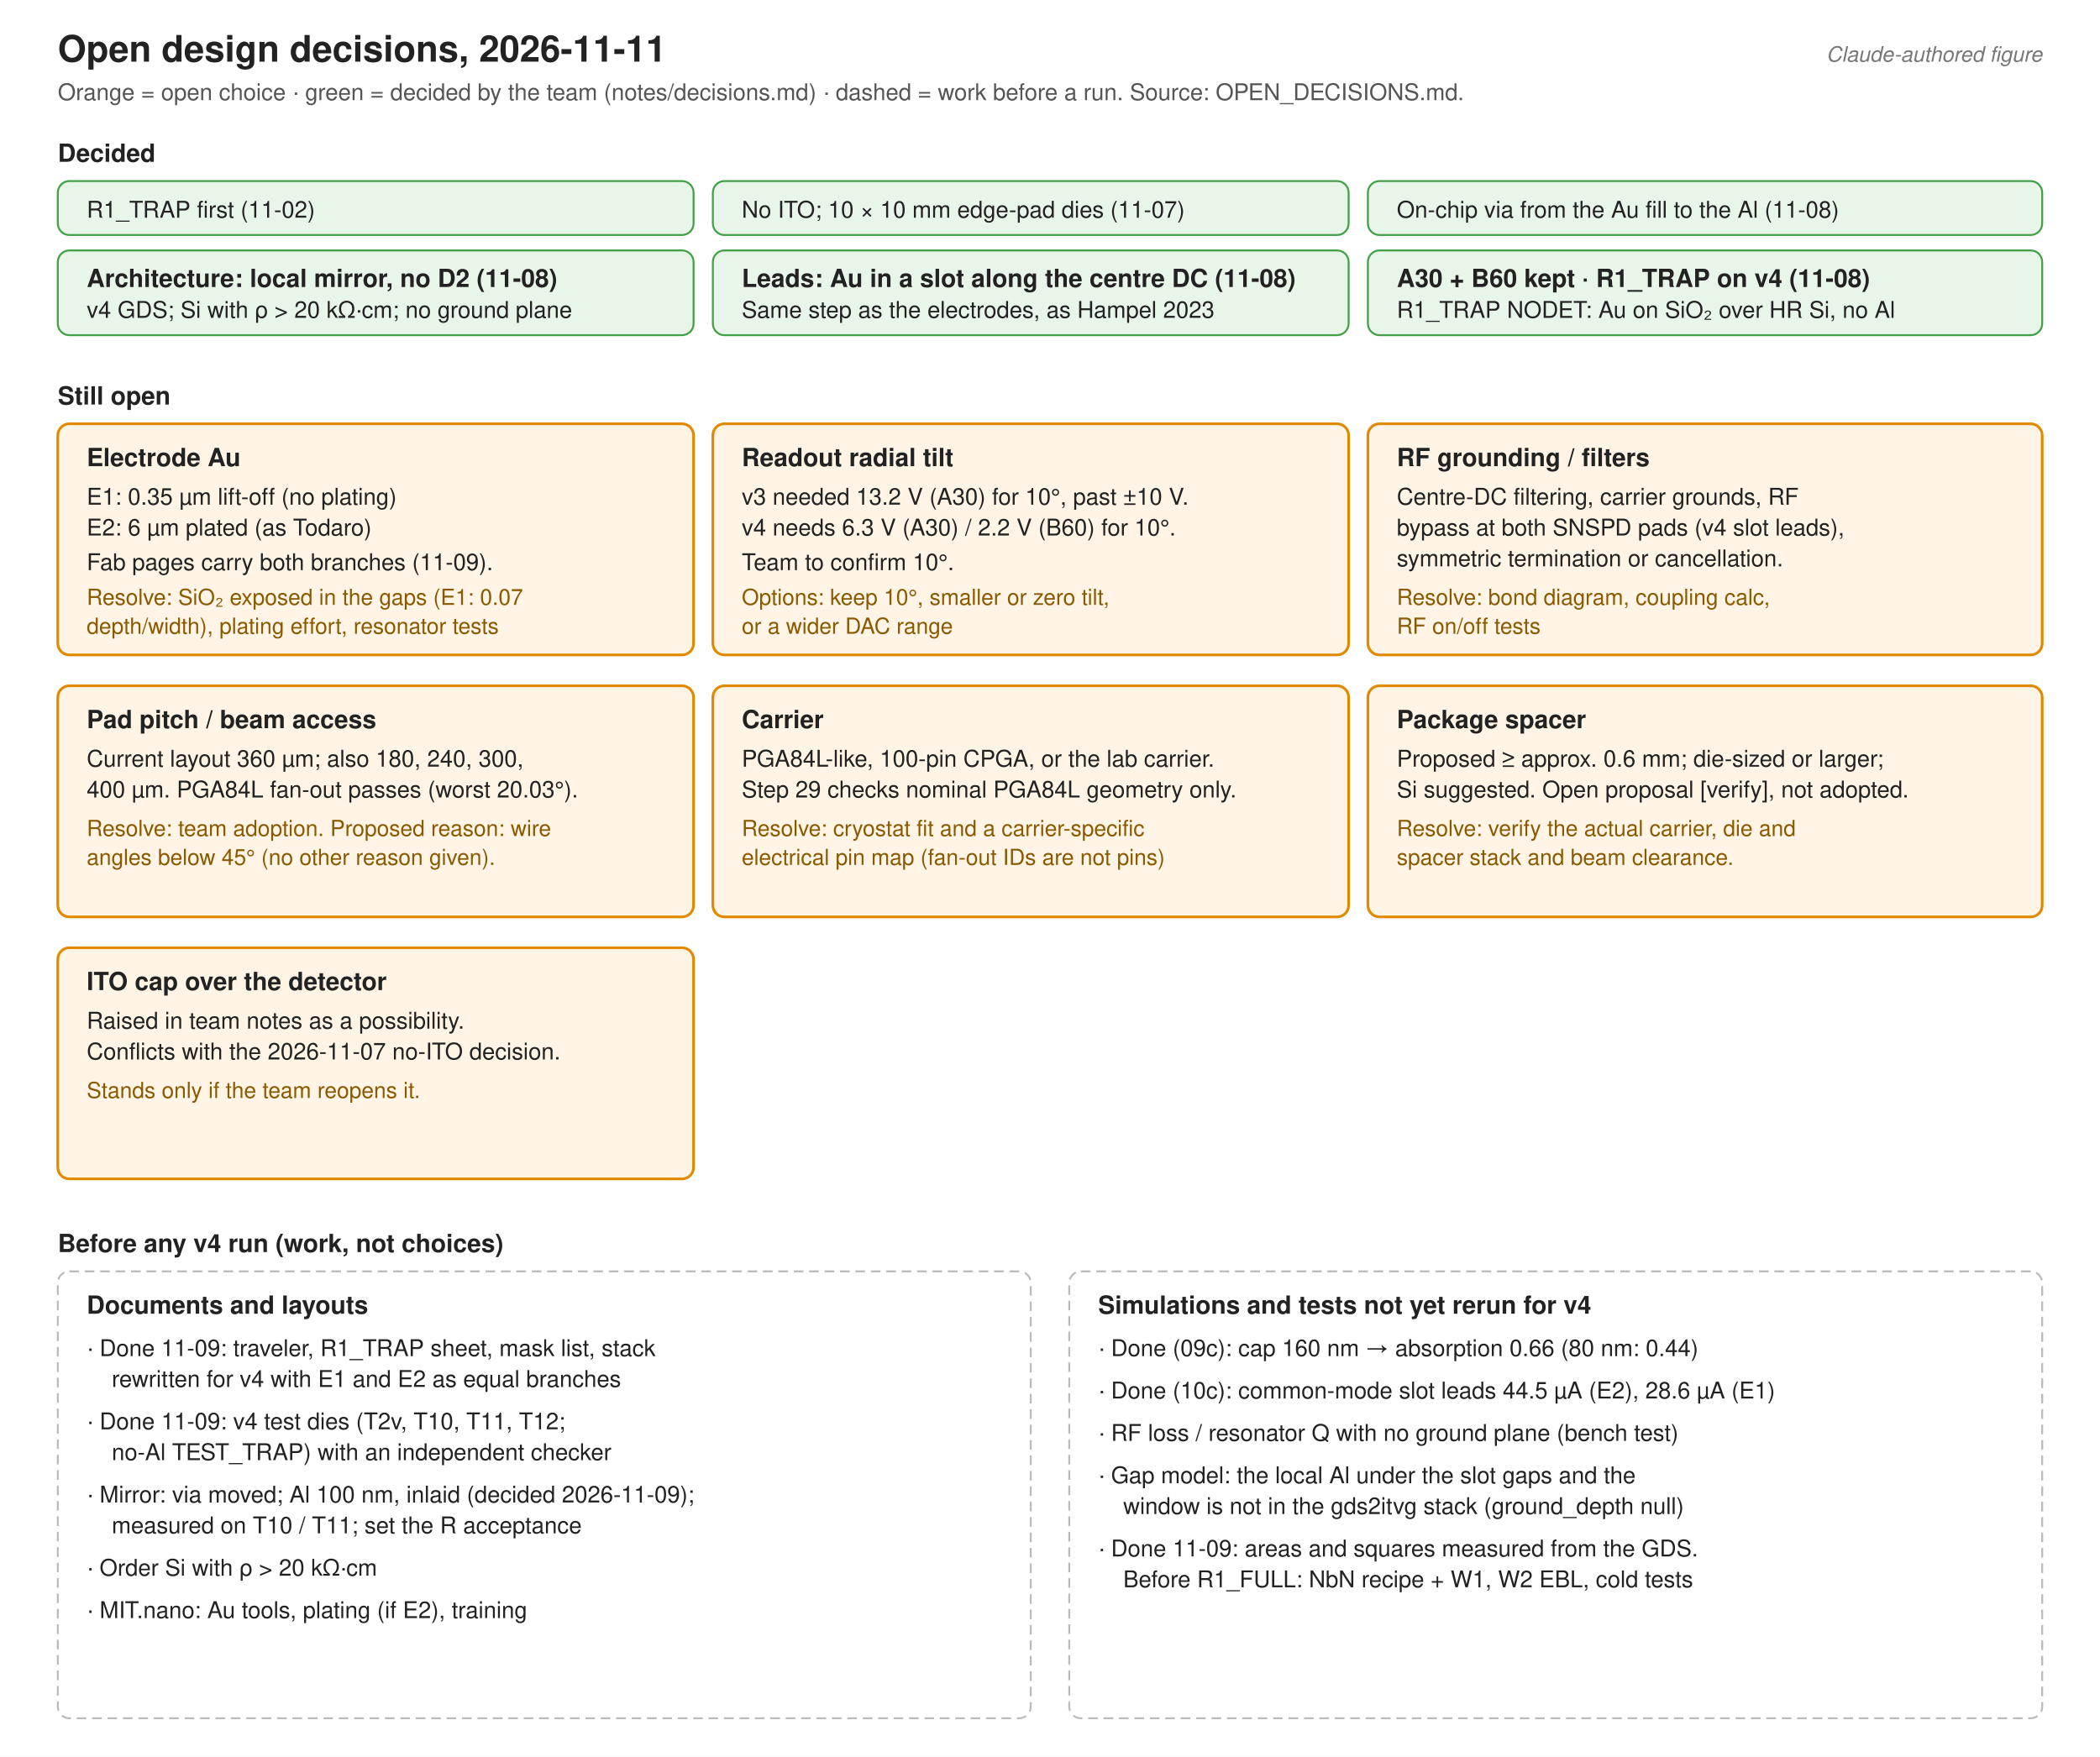
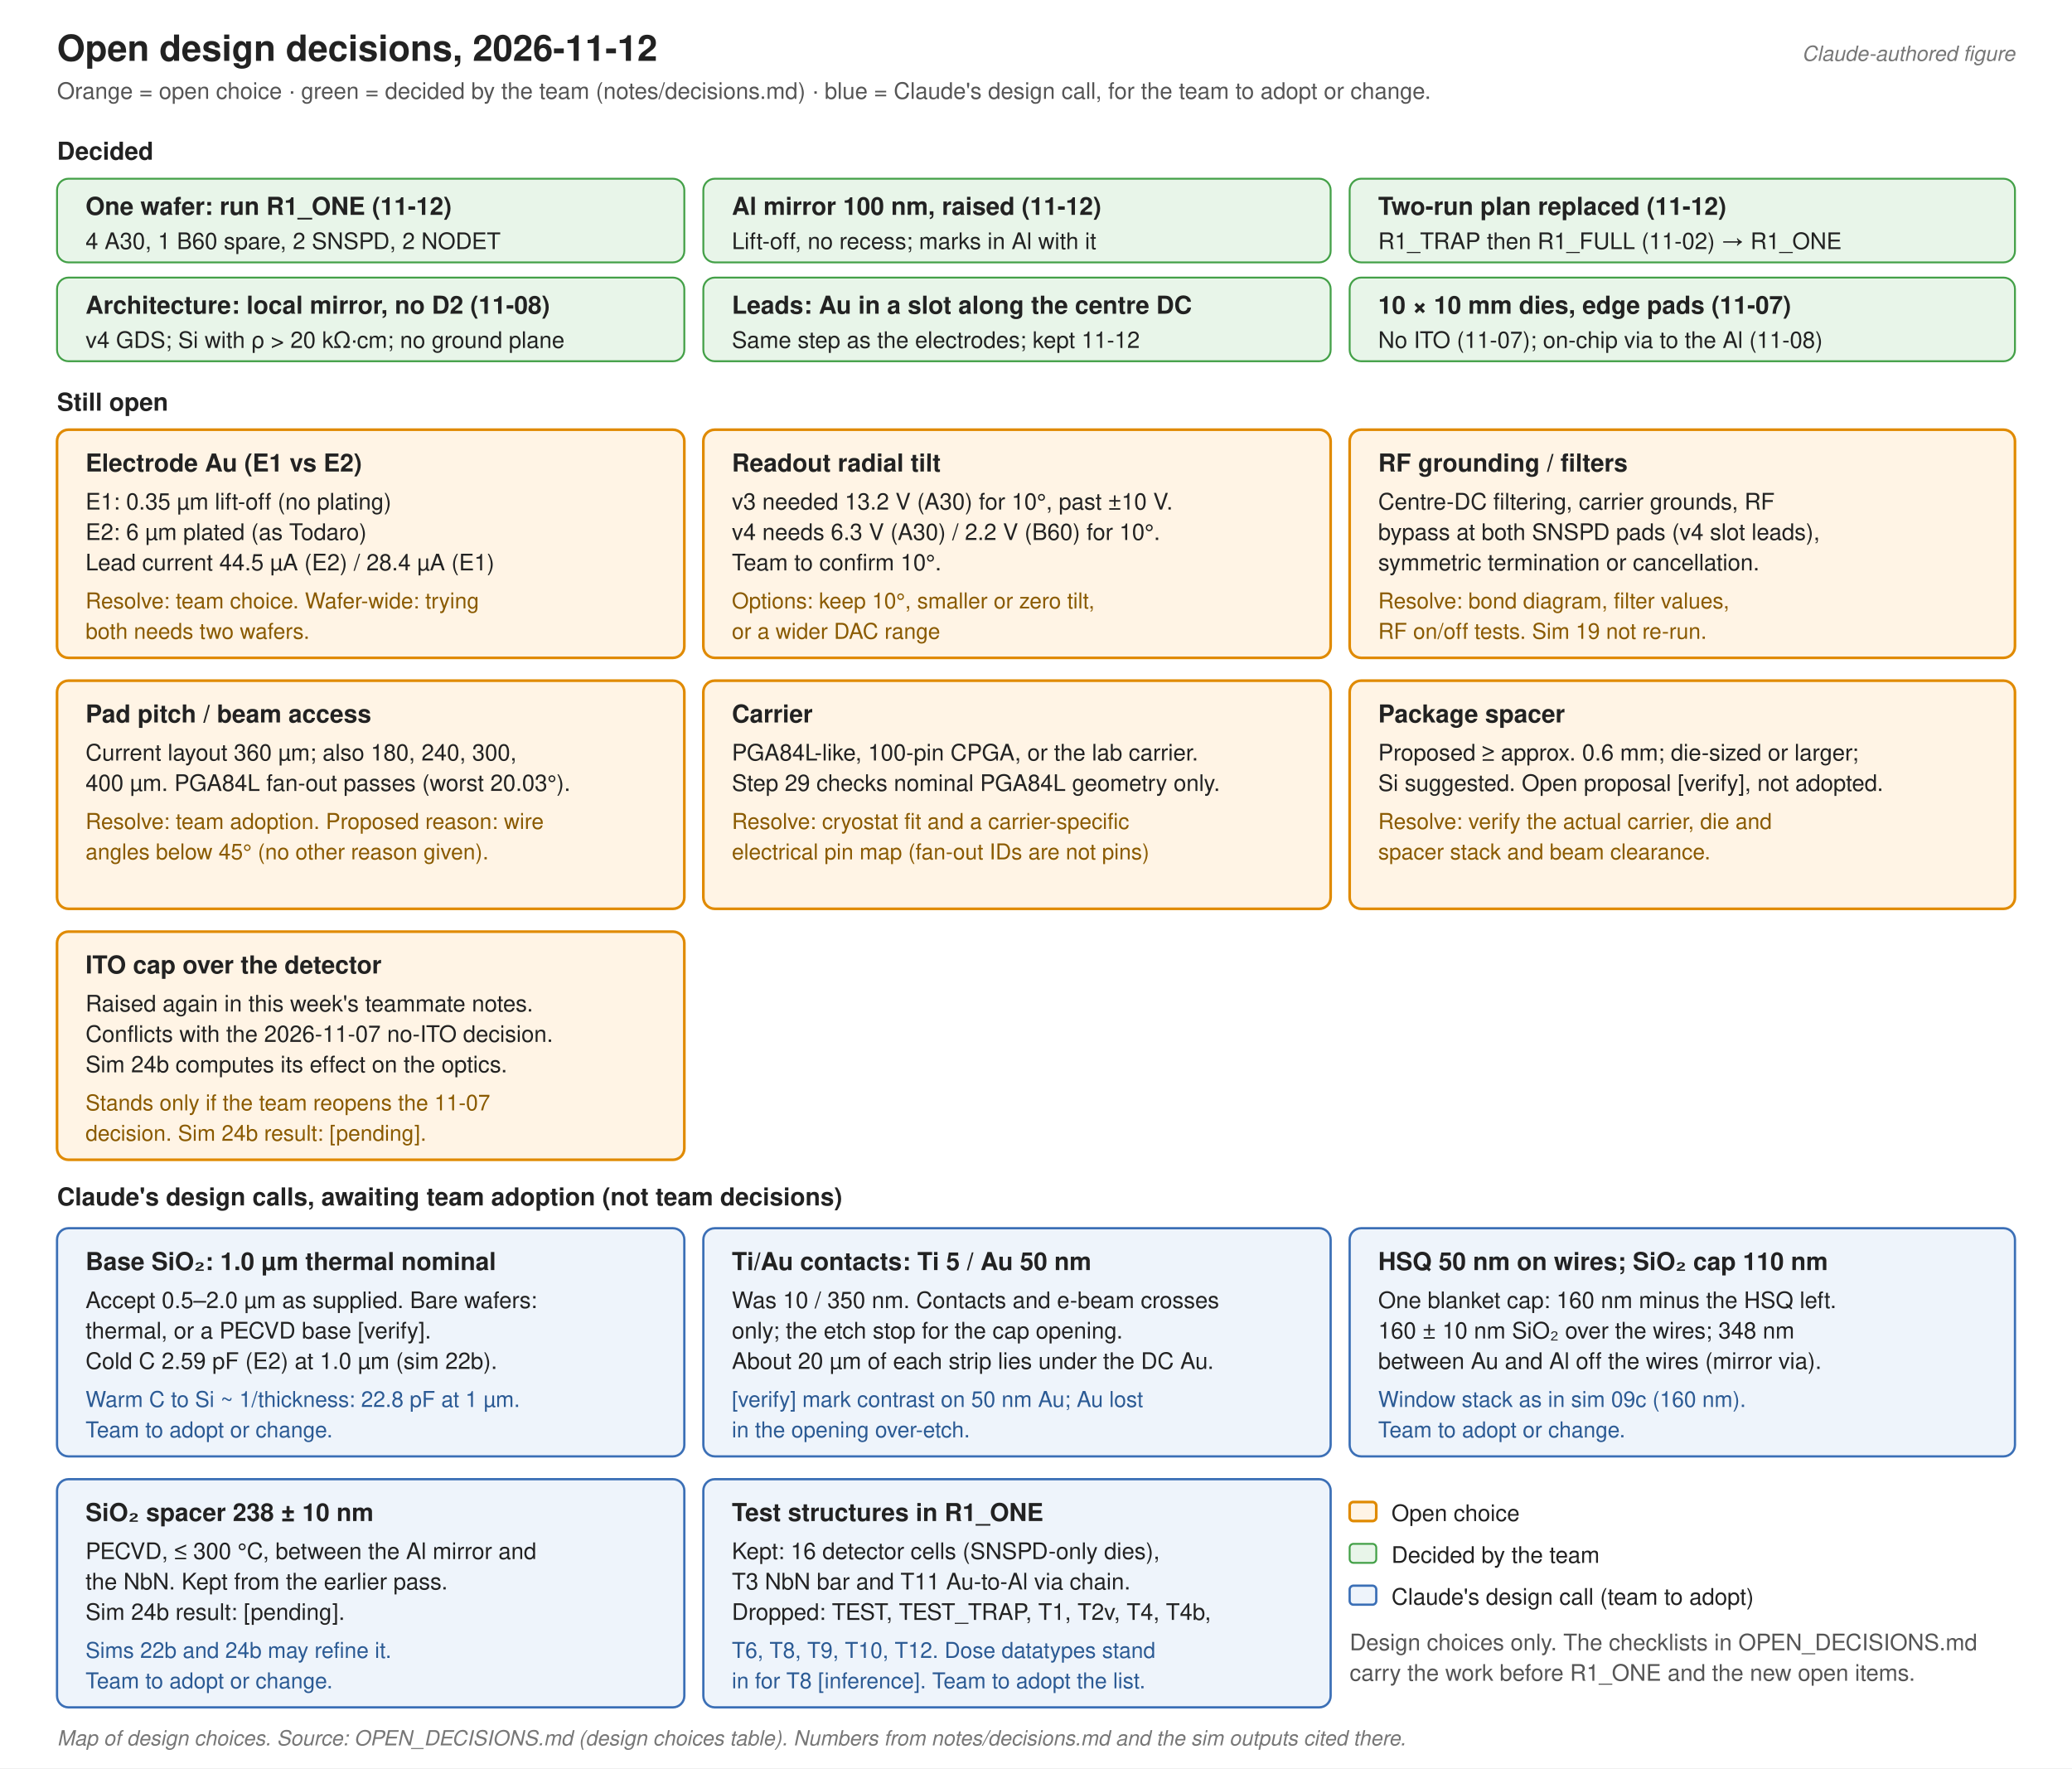
- <svg xmlns="http://www.w3.org/2000/svg" viewBox="0 0 1090 912" width="1090" height="912">
+ <svg xmlns="http://www.w3.org/2000/svg" viewBox="0 0 1090 930" width="1090" height="930">
  <defs>
    <style>
      text { font-family: "Segoe UI", Helvetica, Arial, sans-serif; fill: #222; font-size: 12px; }
      .h { font-size: 19px; font-weight: 600; }
      .s { fill: #555; }
      .b { font-weight: 600; font-size: 13px; }
      .r { fill: #8a5a00; font-size: 11.5px; }
+       .bl { fill: #2b5a94; font-size: 11.5px; }
      .g { fill: #777; font-size: 11px; font-style: italic; }
      .open { fill: #fff4e5; stroke: #e08a00; stroke-width: 1.4; }
      .done { fill: #e8f5e9; stroke: #43a047; stroke-width: 1; }
-       .chk  { fill: #ffffff; stroke: #bbb; stroke-width: 1; stroke-dasharray: 5 3; }
+       .call { fill: #eef4fb; stroke: #3b6fb6; stroke-width: 1.2; }
    </style>
  </defs>
-   <rect x="0" y="0" width="1090" height="912" fill="#ffffff" />
-   <text class="h" x="30" y="32">Open design decisions, 2026-11-11</text>
-   <text class="s" x="30" y="52">Orange = open choice · green = decided by the team (notes/decisions.md) · dashed = work before a run. Source: OPEN_DECISIONS.md.</text>
+   <rect x="0" y="0" width="1090" height="930" fill="#ffffff" />
+   <text class="h" x="30" y="32">Open design decisions, 2026-11-12</text>
+   <text class="s" x="30" y="52">Orange = open choice · green = decided by the team (notes/decisions.md) · blue = Claude's design call, for the team to adopt or change.</text>
  <text class="g" x="1060" y="32" text-anchor="end">Claude-authored figure</text>
  <text class="b" x="30" y="84">Decided</text>
-   <rect class="done" x="30" y="94" width="330" height="28" rx="6" />
-   <text x="45" y="113">R1_TRAP first (11-02)</text>
-   <rect class="done" x="370" y="94" width="330" height="28" rx="6" />
-   <text x="385" y="113">No ITO; 10 × 10 mm edge-pad dies (11-07)</text>
-   <rect class="done" x="710" y="94" width="350" height="28" rx="6" />
-   <text x="725" y="113">On-chip via from the Au fill to the Al (11-08)</text>
-   <rect class="done" x="30" y="130" width="330" height="44" rx="6" />
-   <text class="b" x="45" y="149">Architecture: local mirror, no D2 (11-08)</text>
-   <text x="45" y="165">v4 GDS; Si with ρ &gt; 20 kΩ·cm; no ground plane</text>
-   <rect class="done" x="370" y="130" width="330" height="44" rx="6" />
-   <text class="b" x="385" y="149">Leads: Au in a slot along the centre DC (11-08)</text>
-   <text x="385" y="165">Same step as the electrodes, as Hampel 2023</text>
-   <rect class="done" x="710" y="130" width="350" height="44" rx="6" />
-   <text class="b" x="725" y="149">A30 + B60 kept · R1_TRAP on v4 (11-08)</text>
-   <text x="725" y="165">R1_TRAP NODET: Au on SiO₂ over HR Si, no Al</text>
-   <text class="b" x="30" y="210">Still open</text>
-   <rect class="open" x="30" y="220" width="330" height="120" rx="6" />
-   <text class="b" x="45" y="242">Electrode Au</text>
-   <text x="45" y="262">E1: 0.35 µm lift-off (no plating)</text>
-   <text x="45" y="278">E2: 6 µm plated (as Todaro)</text>
-   <text x="45" y="296">Fab pages carry both branches (11-09).</text>
-   <text class="r" x="45" y="314">Resolve: SiO₂ exposed in the gaps (E1: 0.07</text>
-   <text class="r" x="45" y="329">depth/width), plating effort, resonator tests</text>
-   <rect class="open" x="370" y="220" width="330" height="120" rx="6" />
-   <text class="b" x="385" y="242">Readout radial tilt</text>
-   <text x="385" y="262">v3 needed 13.2 V (A30) for 10°, past ±10 V.</text>
-   <text x="385" y="278">v4 needs 6.3 V (A30) / 2.2 V (B60) for 10°.</text>
-   <text x="385" y="296">Team to confirm 10°.</text>
-   <text class="r" x="385" y="314">Options: keep 10°, smaller or zero tilt,</text>
-   <text class="r" x="385" y="329">or a wider DAC range</text>
-   <rect class="open" x="710" y="220" width="350" height="120" rx="6" />
-   <text class="b" x="725" y="242">RF grounding / filters</text>
-   <text x="725" y="262">Centre-DC filtering, carrier grounds, RF</text>
-   <text x="725" y="278">bypass at both SNSPD pads (v4 slot leads),</text>
-   <text x="725" y="294">symmetric termination or cancellation.</text>
-   <text class="r" x="725" y="314">Resolve: bond diagram, coupling calc,</text>
-   <text class="r" x="725" y="329">RF on/off tests</text>
-   <rect class="open" x="30" y="356" width="330" height="120" rx="6" />
-   <text class="b" x="45" y="378">Pad pitch / beam access</text>
-   <text x="45" y="398">Current layout 360 µm; also 180, 240, 300,</text>
-   <text x="45" y="414">400 µm. PGA84L fan-out passes (worst 20.03°).</text>
-   <text class="r" x="45" y="434">Resolve: team adoption. Proposed reason: wire</text>
-   <text class="r" x="45" y="449">angles below 45° (no other reason given).</text>
-   <rect class="open" x="370" y="356" width="330" height="120" rx="6" />
-   <text class="b" x="385" y="378">Carrier</text>
-   <text x="385" y="398">PGA84L-like, 100-pin CPGA, or the lab carrier.</text>
-   <text x="385" y="414">Step 29 checks nominal PGA84L geometry only.</text>
-   <text class="r" x="385" y="434">Resolve: cryostat fit and a carrier-specific</text>
-   <text class="r" x="385" y="449">electrical pin map (fan-out IDs are not pins)</text>
-   <rect class="open" x="710" y="356" width="350" height="120" rx="6" />
-   <text class="b" x="725" y="378">Package spacer</text>
-   <text x="725" y="398">Proposed ≥ approx. 0.6 mm; die-sized or larger;</text>
-   <text x="725" y="414">Si suggested. Open proposal [verify], not adopted.</text>
-   <text class="r" x="725" y="434">Resolve: verify the actual carrier, die and</text>
-   <text class="r" x="725" y="449">spacer stack and beam clearance.</text>
-   <rect class="open" x="30" y="492" width="330" height="120" rx="6" />
-   <text class="b" x="45" y="514">ITO cap over the detector</text>
-   <text x="45" y="534">Raised in team notes as a possibility.</text>
-   <text x="45" y="550">Conflicts with the 2026-11-07 no-ITO decision.</text>
-   <text class="r" x="45" y="570">Stands only if the team reopens it.</text>
-   <g transform="translate(0,272)">
-     <text class="b" x="30" y="378">Before any v4 run (work, not choices)</text>
-     <rect class="chk" x="30" y="388" width="505" height="232" rx="6" />
-     <text class="b" x="45" y="410">Documents and layouts</text>
-     <text x="45" y="432">· Done 11-09: traveler, R1_TRAP sheet, mask list, stack</text>
-     <text x="58" y="448">rewritten for v4 with E1 and E2 as equal branches</text>
-     <text x="45" y="470">· Done 11-09: v4 test dies (T2v, T10, T11, T12;</text>
-     <text x="58" y="486">no-Al TEST_TRAP) with an independent checker</text>
-     <text x="45" y="508">· Mirror: via moved; Al 100 nm, inlaid (decided 2026-11-09);</text>
-     <text x="58" y="524">measured on T10 / T11; set the R acceptance</text>
-     <text x="45" y="546">· Order Si with ρ &gt; 20 kΩ·cm</text>
-     <text x="45" y="568">· MIT.nano: Au tools, plating (if E2), training</text>
-     <rect class="chk" x="555" y="388" width="505" height="232" rx="6" />
-     <text class="b" x="570" y="410">Simulations and tests not yet rerun for v4</text>
-     <text x="570" y="432">· Done (09c): cap 160 nm → absorption 0.66 (80 nm: 0.44)</text>
-     <text x="570" y="454">· Done (10c): common-mode slot leads 44.5 µA (E2), 28.6 µA (E1)</text>
-     <text x="570" y="476">· RF loss / resonator Q with no ground plane (bench test)</text>
-     <text x="570" y="498">· Gap model: the local Al under the slot gaps and the</text>
-     <text x="583" y="514">window is not in the gds2itvg stack (ground_depth null)</text>
-     <text x="570" y="536">· Done 11-09: areas and squares measured from the GDS.</text>
-     <text x="583" y="552">Before R1_FULL: NbN recipe + W1, W2 EBL, cold tests</text>
-   </g>
+   <rect class="done" x="30" y="94" width="330" height="44" rx="6" />
+   <text class="b" x="45" y="113">One wafer: run R1_ONE (11-12)</text>
+   <text x="45" y="131">4 A30, 1 B60 spare, 2 SNSPD, 2 NODET</text>
+   <rect class="done" x="370" y="94" width="330" height="44" rx="6" />
+   <text class="b" x="385" y="113">Al mirror 100 nm, raised (11-12)</text>
+   <text x="385" y="131">Lift-off, no recess; marks in Al with it</text>
+   <rect class="done" x="710" y="94" width="350" height="44" rx="6" />
+   <text class="b" x="725" y="113">Two-run plan replaced (11-12)</text>
+   <text x="725" y="131">R1_TRAP then R1_FULL (11-02) → R1_ONE</text>
+   <rect class="done" x="30" y="146" width="330" height="44" rx="6" />
+   <text class="b" x="45" y="165">Architecture: local mirror, no D2 (11-08)</text>
+   <text x="45" y="183">v4 GDS; Si with ρ &gt; 20 kΩ·cm; no ground plane</text>
+   <rect class="done" x="370" y="146" width="330" height="44" rx="6" />
+   <text class="b" x="385" y="165">Leads: Au in a slot along the centre DC</text>
+   <text x="385" y="183">Same step as the electrodes; kept 11-12</text>
+   <rect class="done" x="710" y="146" width="350" height="44" rx="6" />
+   <text class="b" x="725" y="165">10 × 10 mm dies, edge pads (11-07)</text>
+   <text x="725" y="183">No ITO (11-07); on-chip via to the Al (11-08)</text>
+   <text class="b" x="30" y="216">Still open</text>
+   <rect class="open" x="30" y="226" width="330" height="120" rx="6" />
+   <text class="b" x="45" y="248">Electrode Au (E1 vs E2)</text>
+   <text x="45" y="268">E1: 0.35 µm lift-off (no plating)</text>
+   <text x="45" y="284">E2: 6 µm plated (as Todaro)</text>
+   <text x="45" y="300">Lead current 44.5 µA (E2) / 28.4 µA (E1)</text>
+   <text class="r" x="45" y="320">Resolve: team choice. Wafer-wide: trying</text>
+   <text class="r" x="45" y="336">both needs two wafers.</text>
+   <rect class="open" x="370" y="226" width="330" height="120" rx="6" />
+   <text class="b" x="385" y="248">Readout radial tilt</text>
+   <text x="385" y="268">v3 needed 13.2 V (A30) for 10°, past ±10 V.</text>
+   <text x="385" y="284">v4 needs 6.3 V (A30) / 2.2 V (B60) for 10°.</text>
+   <text x="385" y="300">Team to confirm 10°.</text>
+   <text class="r" x="385" y="320">Options: keep 10°, smaller or zero tilt,</text>
+   <text class="r" x="385" y="336">or a wider DAC range</text>
+   <rect class="open" x="710" y="226" width="350" height="120" rx="6" />
+   <text class="b" x="725" y="248">RF grounding / filters</text>
+   <text x="725" y="268">Centre-DC filtering, carrier grounds, RF</text>
+   <text x="725" y="284">bypass at both SNSPD pads (v4 slot leads),</text>
+   <text x="725" y="300">symmetric termination or cancellation.</text>
+   <text class="r" x="725" y="320">Resolve: bond diagram, filter values,</text>
+   <text class="r" x="725" y="336">RF on/off tests. Sim 19 not re-run.</text>
+   <rect class="open" x="30" y="358" width="330" height="120" rx="6" />
+   <text class="b" x="45" y="380">Pad pitch / beam access</text>
+   <text x="45" y="400">Current layout 360 µm; also 180, 240, 300,</text>
+   <text x="45" y="416">400 µm. PGA84L fan-out passes (worst 20.03°).</text>
+   <text class="r" x="45" y="436">Resolve: team adoption. Proposed reason: wire</text>
+   <text class="r" x="45" y="452">angles below 45° (no other reason given).</text>
+   <rect class="open" x="370" y="358" width="330" height="120" rx="6" />
+   <text class="b" x="385" y="380">Carrier</text>
+   <text x="385" y="400">PGA84L-like, 100-pin CPGA, or the lab carrier.</text>
+   <text x="385" y="416">Step 29 checks nominal PGA84L geometry only.</text>
+   <text class="r" x="385" y="436">Resolve: cryostat fit and a carrier-specific</text>
+   <text class="r" x="385" y="452">electrical pin map (fan-out IDs are not pins)</text>
+   <rect class="open" x="710" y="358" width="350" height="120" rx="6" />
+   <text class="b" x="725" y="380">Package spacer</text>
+   <text x="725" y="400">Proposed ≥ approx. 0.6 mm; die-sized or larger;</text>
+   <text x="725" y="416">Si suggested. Open proposal [verify], not adopted.</text>
+   <text class="r" x="725" y="436">Resolve: verify the actual carrier, die and</text>
+   <text class="r" x="725" y="452">spacer stack and beam clearance.</text>
+   <rect class="open" x="30" y="490" width="330" height="120" rx="6" />
+   <text class="b" x="45" y="512">ITO cap over the detector</text>
+   <text x="45" y="532">Raised again in this week's teammate notes.</text>
+   <text x="45" y="548">Conflicts with the 2026-11-07 no-ITO decision.</text>
+   <text x="45" y="564">Sim 24b computes its effect on the optics.</text>
+   <text class="r" x="45" y="584">Stands only if the team reopens the 11-07</text>
+   <text class="r" x="45" y="600">decision. Sim 24b result: [pending].</text>
+   <text class="b" x="30" y="634">Claude's design calls, awaiting team adoption (not team decisions)</text>
+   <rect class="call" x="30" y="646" width="330" height="120" rx="6" />
+   <text class="b" x="45" y="668">Base SiO₂: 1.0 µm thermal nominal</text>
+   <text x="45" y="688">Accept 0.5–2.0 µm as supplied. Bare wafers:</text>
+   <text x="45" y="704">thermal, or a PECVD base [verify].</text>
+   <text x="45" y="720">Cold C 2.59 pF (E2) at 1.0 µm (sim 22b).</text>
+   <text class="bl" x="45" y="740">Warm C to Si ~ 1/thickness: 22.8 pF at 1 µm.</text>
+   <text class="bl" x="45" y="756">Team to adopt or change.</text>
+   <rect class="call" x="370" y="646" width="330" height="120" rx="6" />
+   <text class="b" x="385" y="668">Ti/Au contacts: Ti 5 / Au 50 nm</text>
+   <text x="385" y="688">Was 10 / 350 nm. Contacts and e-beam crosses</text>
+   <text x="385" y="704">only; the etch stop for the cap opening.</text>
+   <text x="385" y="720">About 20 µm of each strip lies under the DC Au.</text>
+   <text class="bl" x="385" y="740">[verify] mark contrast on 50 nm Au; Au lost</text>
+   <text class="bl" x="385" y="756">in the opening over-etch.</text>
+   <rect class="call" x="710" y="646" width="350" height="120" rx="6" />
+   <text class="b" x="725" y="668">HSQ 50 nm on wires; SiO₂ cap 110 nm</text>
+   <text x="725" y="688">One blanket cap: 160 nm minus the HSQ left.</text>
+   <text x="725" y="704">160 ± 10 nm SiO₂ over the wires; 348 nm</text>
+   <text x="725" y="720">between Au and Al off the wires (mirror via).</text>
+   <text class="bl" x="725" y="740">Window stack as in sim 09c (160 nm).</text>
+   <text class="bl" x="725" y="756">Team to adopt or change.</text>
+   <rect class="call" x="30" y="778" width="330" height="120" rx="6" />
+   <text class="b" x="45" y="800">SiO₂ spacer 238 ± 10 nm</text>
+   <text x="45" y="820">PECVD, ≤ 300 °C, between the Al mirror and</text>
+   <text x="45" y="836">the NbN. Kept from the earlier pass.</text>
+   <text x="45" y="852">Sim 24b result: [pending].</text>
+   <text class="bl" x="45" y="872">Sims 22b and 24b may refine it.</text>
+   <text class="bl" x="45" y="888">Team to adopt or change.</text>
+   <rect class="call" x="370" y="778" width="330" height="120" rx="6" />
+   <text class="b" x="385" y="800">Test structures in R1_ONE</text>
+   <text x="385" y="820">Kept: 16 detector cells (SNSPD-only dies),</text>
+   <text x="385" y="836">T3 NbN bar and T11 Au-to-Al via chain.</text>
+   <text x="385" y="852">Dropped: TEST, TEST_TRAP, T1, T2v, T4, T4b,</text>
+   <text class="bl" x="385" y="872">T6, T8, T9, T10, T12. Dose datatypes stand</text>
+   <text class="bl" x="385" y="888">in for T8 [inference]. Team to adopt the list.</text>
+   <rect class="open" x="710" y="790" width="14" height="10" rx="2" />
+   <text x="732" y="800">Open choice</text>
+   <rect class="done" x="710" y="812" width="14" height="10" rx="2" />
+   <text x="732" y="822">Decided by the team</text>
+   <rect class="call" x="710" y="834" width="14" height="10" rx="2" />
+   <text x="732" y="844">Claude's design call (team to adopt)</text>
+   <text class="s" x="710" y="868">Design choices only. The checklists in OPEN_DECISIONS.md</text>
+   <text class="s" x="710" y="884">carry the work before R1_ONE and the new open items.</text>
+   <text class="g" x="30" y="918">Map of design choices. Source: OPEN_DECISIONS.md (design choices table). Numbers from notes/decisions.md and the sim outputs cited there.</text>
</svg>
